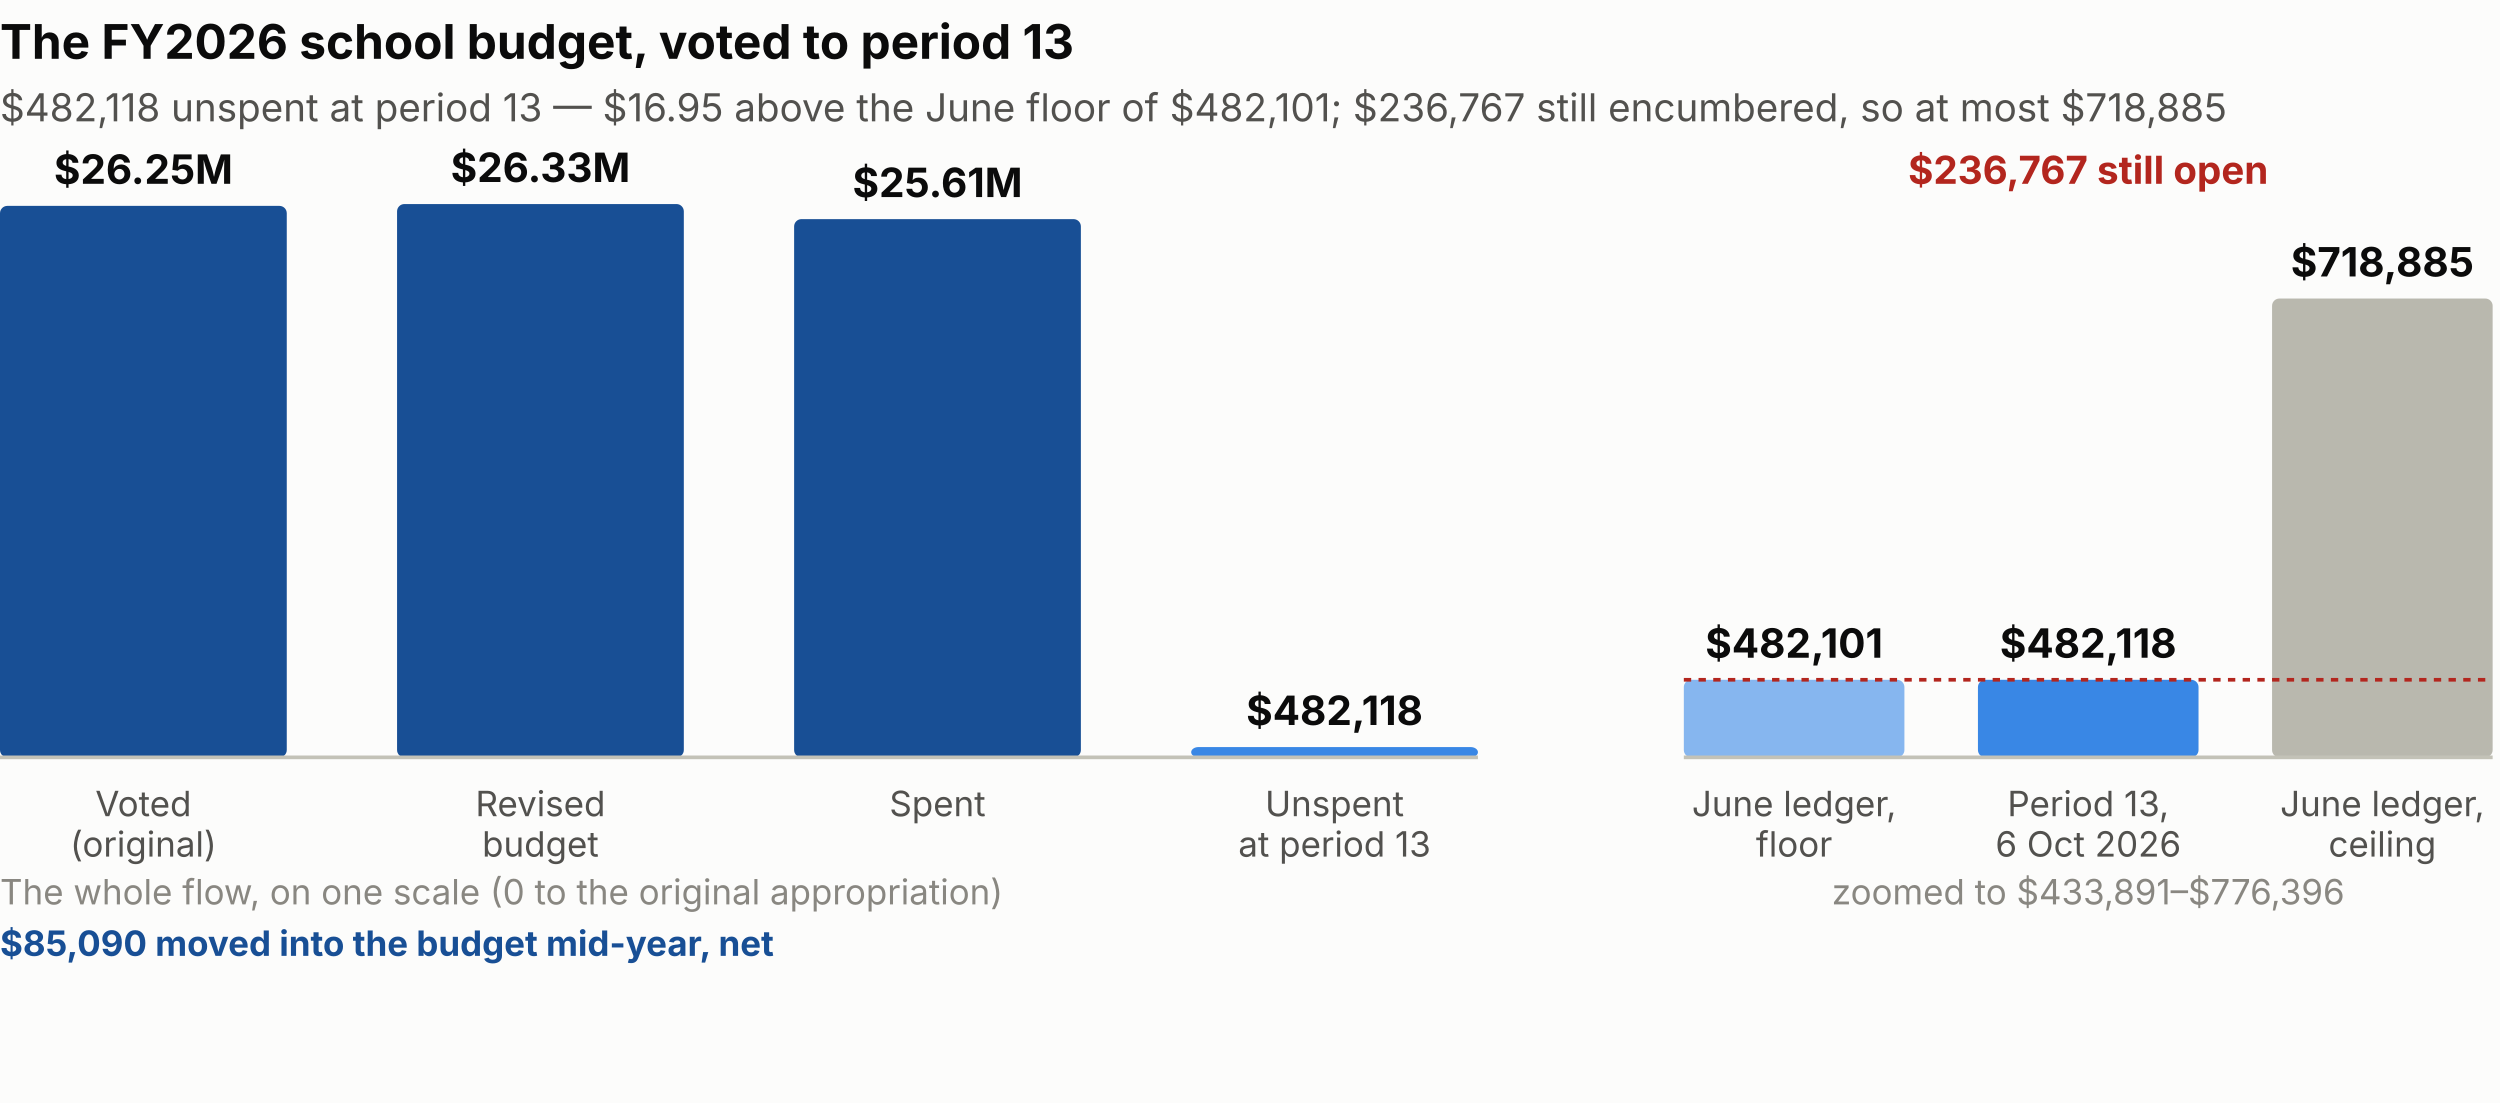
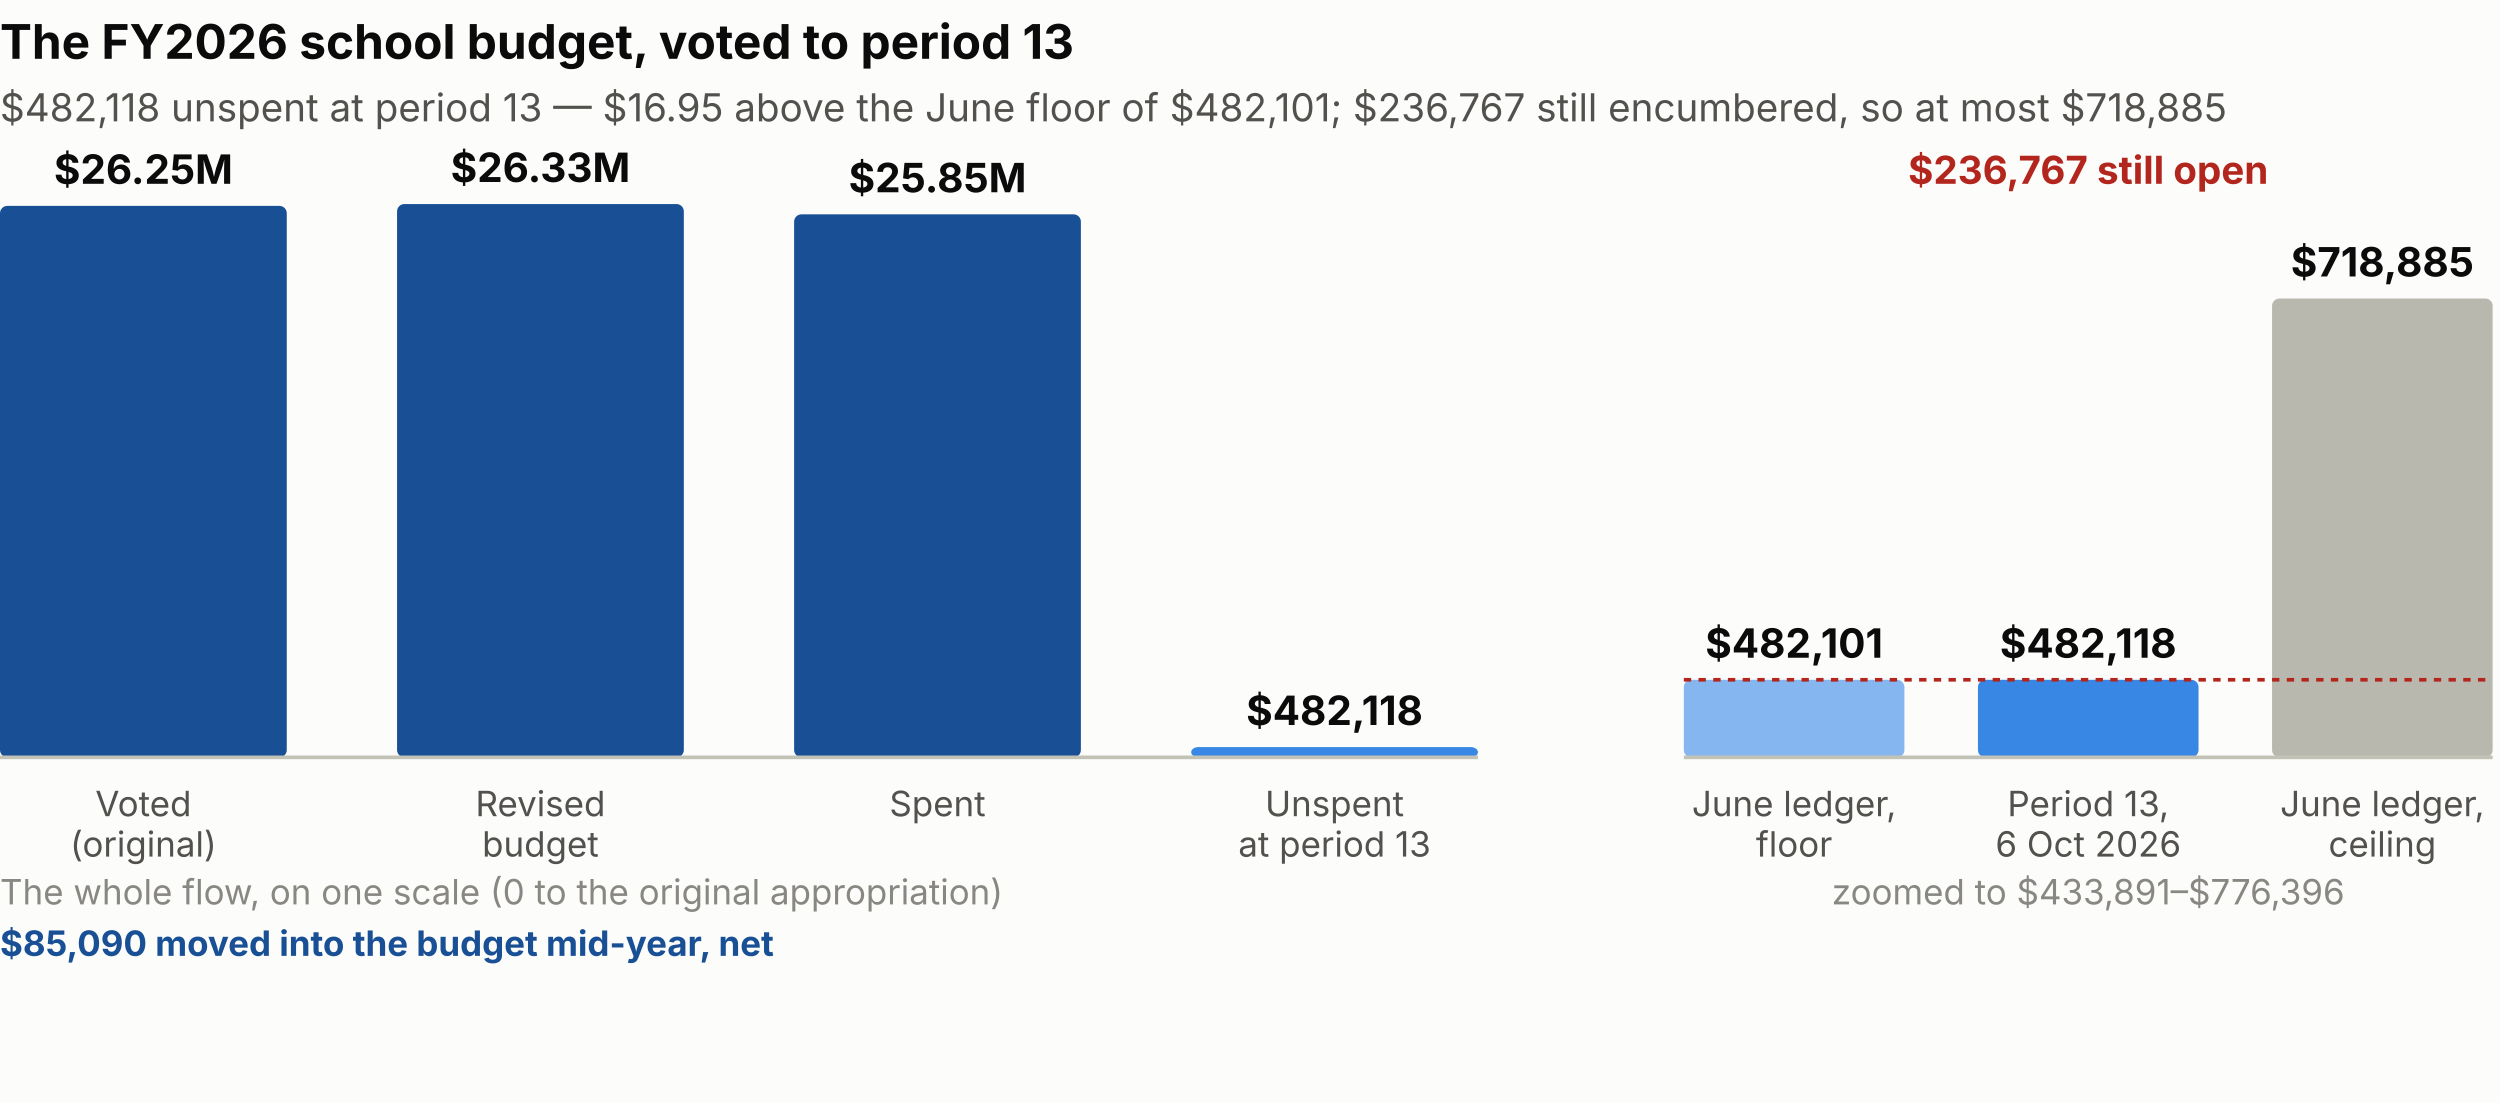
<svg xmlns="http://www.w3.org/2000/svg" viewBox="0 0 680 300" width="680" height="300" role="img" aria-label="The FY2026 school budget, voted to period 13. $482,118 unspent at period 13 — $16.95 above the June floor of $482,101; $236,767 still encumbered, so at most $718,885" font-family="system-ui, -apple-system, &quot;Segoe UI&quot;, sans-serif">
  <rect width="680" height="300" fill="#fcfcfb" />
  <text x="0" y="16" font-size="13" font-weight="700" fill="#0b0b0b">The FY2026 school budget, voted to period 13</text>
  <text x="0" y="33" font-size="10.5" fill="#52514e">$482,118 unspent at period 13 — $16.95 above the June floor of $482,101; $236,767 still encumbered, so at most $718,885</text>
  <rect x="0.0" y="56.0" width="78" height="150.0" fill="#184f95" rx="2" />
  <text x="39.0" y="50.0" font-size="11" font-weight="700" text-anchor="middle" fill="#0b0b0b">$26.25M</text>
  <text x="39.0" y="222.0" font-size="9.5" text-anchor="middle" fill="#52514e">Voted</text>
  <text x="39.0" y="233.0" font-size="9.5" text-anchor="middle" fill="#52514e">(original)</text>
  <rect x="108.0" y="55.5" width="78" height="150.5" fill="#184f95" rx="2" />
  <text x="147.0" y="49.5" font-size="11" font-weight="700" text-anchor="middle" fill="#0b0b0b">$26.33M</text>
  <text x="147.0" y="222.0" font-size="9.5" text-anchor="middle" fill="#52514e">Revised</text>
  <text x="147.0" y="233.0" font-size="9.5" text-anchor="middle" fill="#52514e">budget</text>
-   <rect x="216.0" y="59.6" width="78" height="146.4" fill="#184f95" rx="2" />
-   <text x="255.0" y="53.6" font-size="11" font-weight="700" text-anchor="middle" fill="#0b0b0b">$25.61M</text>
+   <rect x="216.0" y="58.3" width="78" height="147.7" fill="#184f95" rx="2" />
+   <text x="255.0" y="52.3" font-size="11" font-weight="700" text-anchor="middle" fill="#0b0b0b">$25.85M</text>
  <text x="255.0" y="222.0" font-size="9.5" text-anchor="middle" fill="#52514e">Spent</text>
  <rect x="324.0" y="203.2" width="78" height="2.8" fill="#3987e5" rx="2" />
  <text x="363.0" y="197.2" font-size="11" font-weight="700" text-anchor="middle" fill="#0b0b0b">$482,118</text>
  <text x="363.0" y="222.0" font-size="9.5" text-anchor="middle" fill="#52514e">Unspent</text>
  <text x="363.0" y="233.0" font-size="9.5" text-anchor="middle" fill="#52514e">at period 13</text>
  <text x="0" y="260.0" font-size="9.5" font-weight="700" fill="#184f95">$85,090 moved into the budget mid-year, net</text>
  <line x1="0" y1="206.0" x2="402.0" y2="206.0" stroke="#c3c2b7" stroke-width="1" />
  <text x="0" y="246.0" font-size="9.5" fill="#898781">The whole flow, on one scale (0 to the original appropriation)</text>
  <rect x="458.0" y="184.9" width="60" height="21.1" fill="#86b6ef" rx="2" />
  <text x="488.0" y="178.9" font-size="11" font-weight="700" text-anchor="middle" fill="#0b0b0b">$482,101</text>
  <text x="488.0" y="222.0" font-size="9.5" text-anchor="middle" fill="#52514e">June ledger,</text>
  <text x="488.0" y="233.0" font-size="9.5" text-anchor="middle" fill="#52514e">floor</text>
  <rect x="538.0" y="184.9" width="60" height="21.1" fill="#3987e5" rx="2" />
  <text x="568.0" y="178.9" font-size="11" font-weight="700" text-anchor="middle" fill="#0b0b0b">$482,118</text>
  <text x="568.0" y="222.0" font-size="9.5" text-anchor="middle" fill="#52514e">Period 13,</text>
  <text x="568.0" y="233.0" font-size="9.5" text-anchor="middle" fill="#52514e">6 Oct 2026</text>
  <rect x="618.0" y="81.2" width="60" height="124.8" fill="#b9b8ae" rx="2" />
  <text x="648.0" y="75.2" font-size="11" font-weight="700" text-anchor="middle" fill="#0b0b0b">$718,885</text>
  <text x="648.0" y="222.0" font-size="9.5" text-anchor="middle" fill="#52514e">June ledger,</text>
  <text x="648.0" y="233.0" font-size="9.5" text-anchor="middle" fill="#52514e">ceiling</text>
  <line x1="458.0" y1="206.0" x2="678.0" y2="206.0" stroke="#c3c2b7" stroke-width="1" />
  <line x1="458.0" y1="184.9" x2="678.0" y2="184.9" stroke="#b3261e" stroke-width="1" stroke-dasharray="2,2" />
  <text x="568.0" y="246.0" font-size="9.5" text-anchor="middle" fill="#898781">zoomed to $433,891–$776,396</text>
  <text x="568.0" y="50.0" font-size="10.5" font-weight="700" text-anchor="middle" fill="#b3261e">$236,767 still open</text>
</svg>
